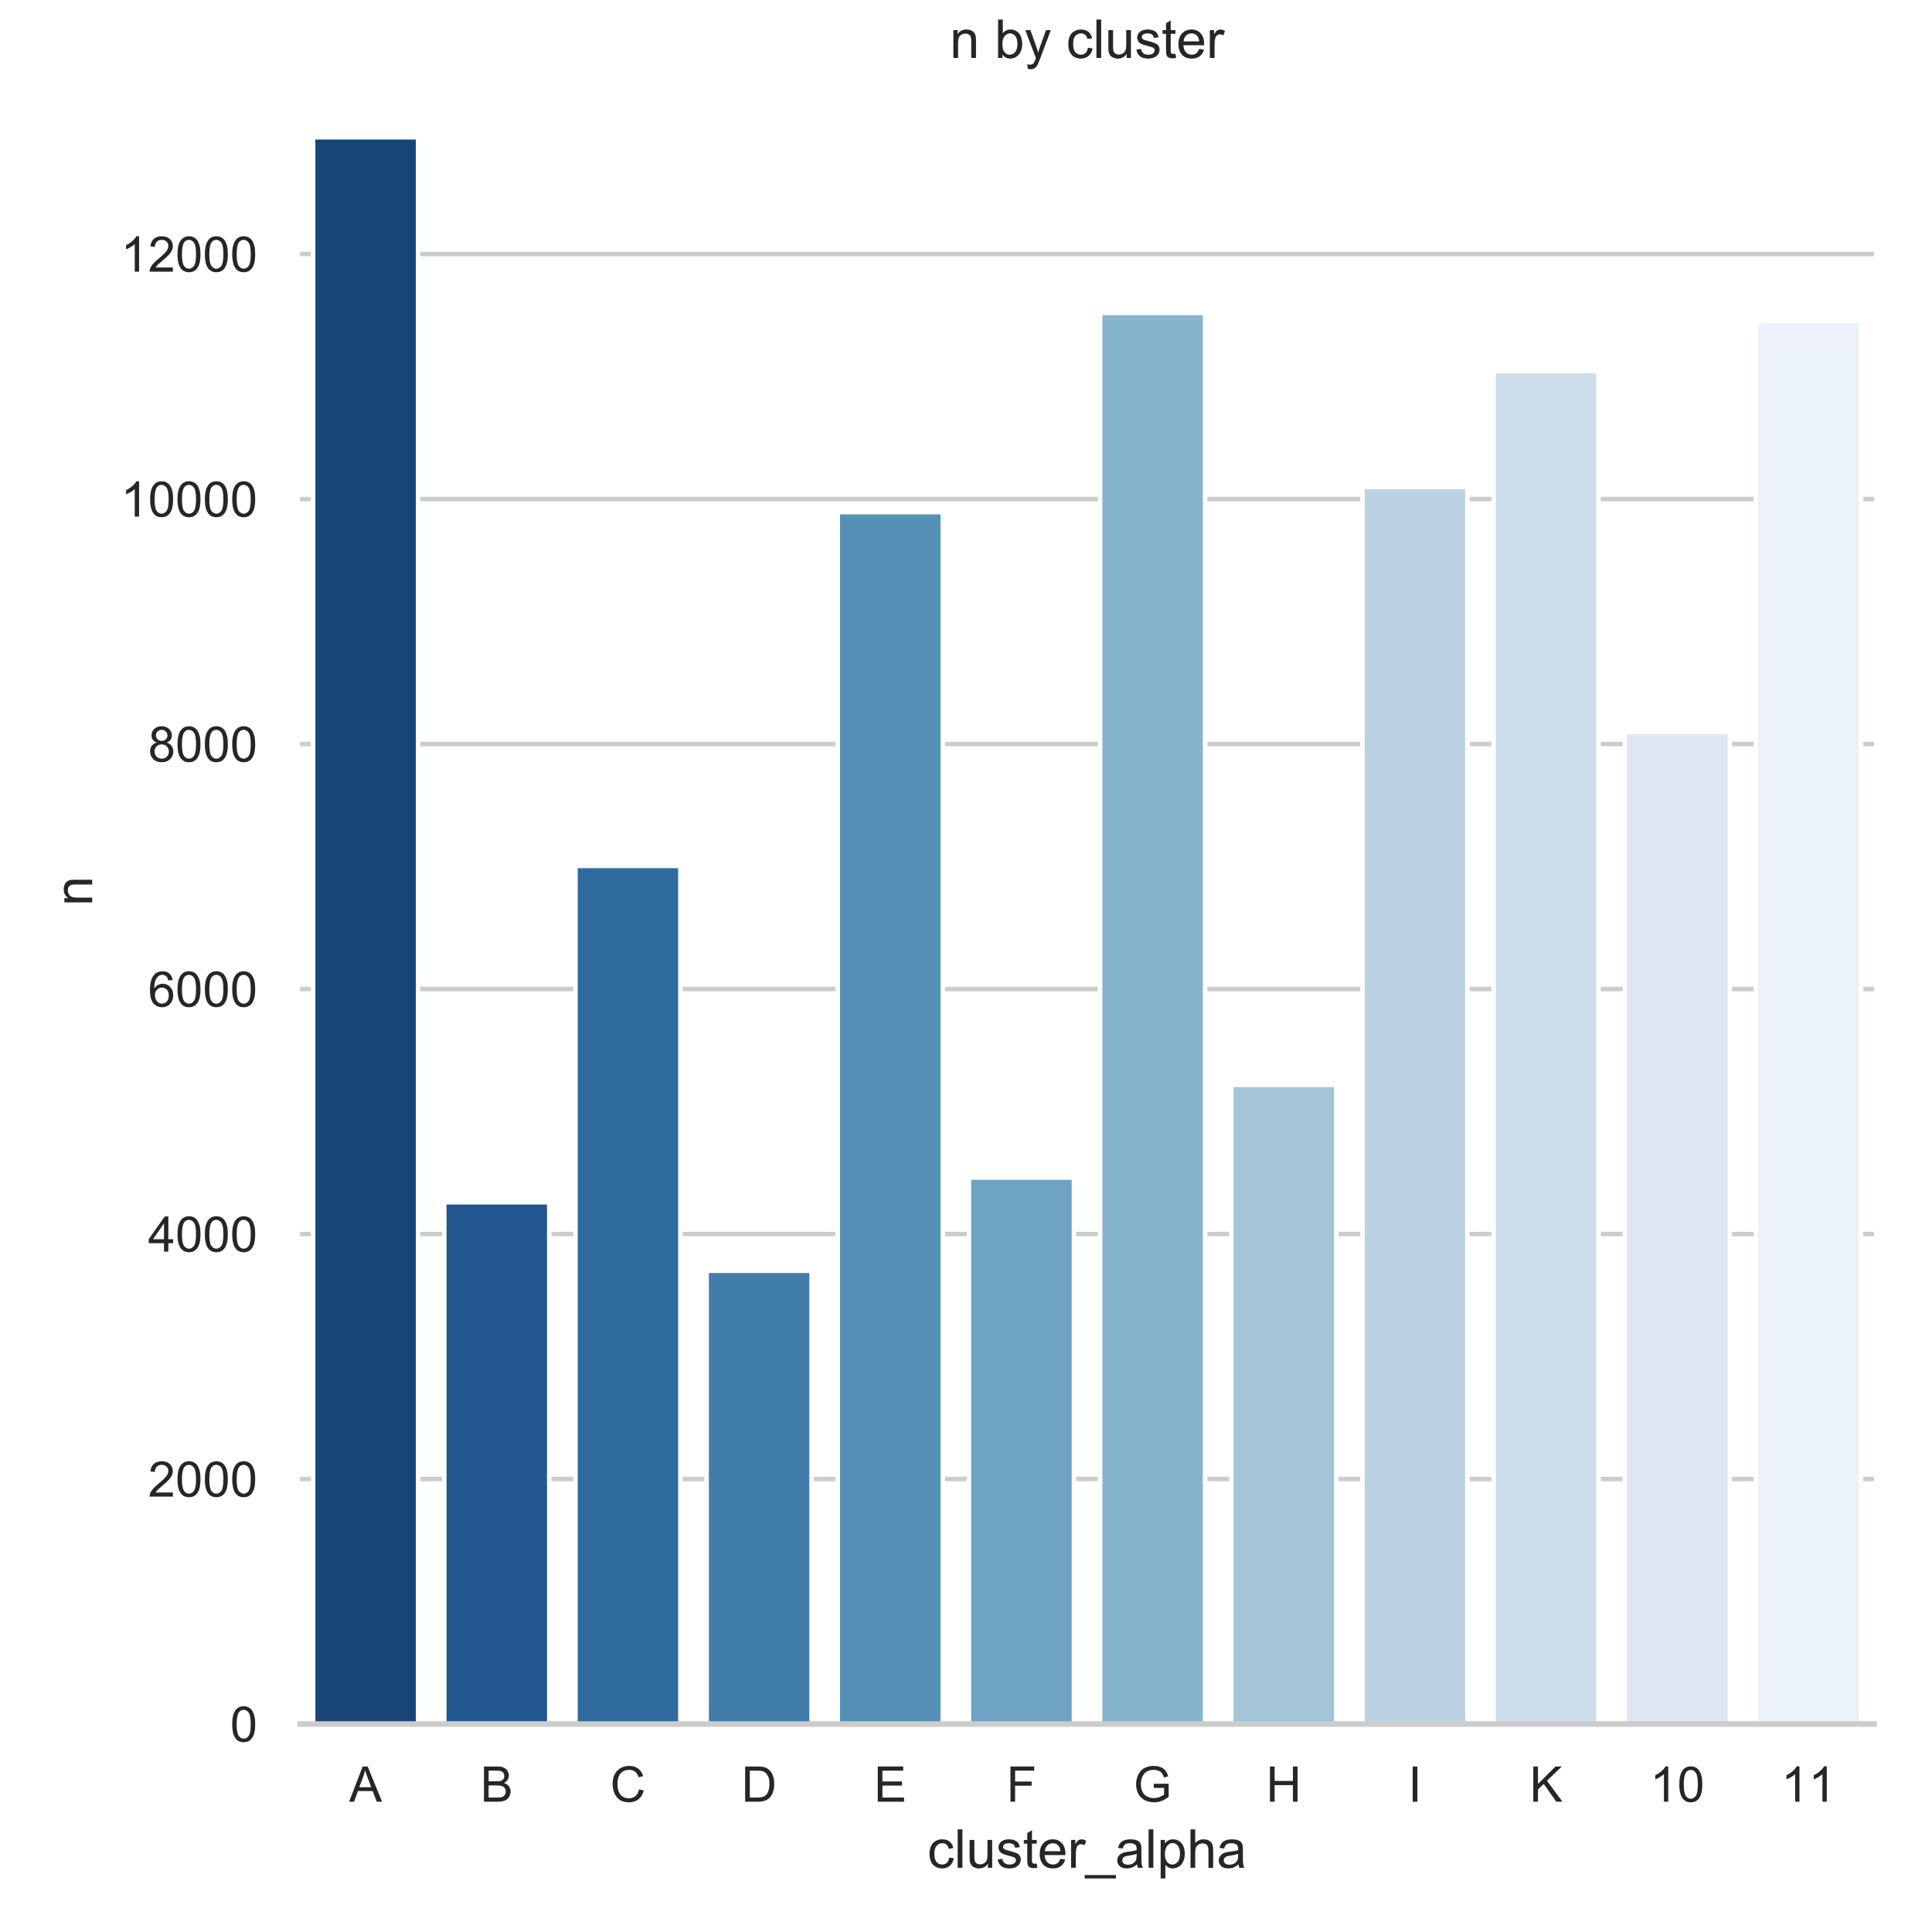
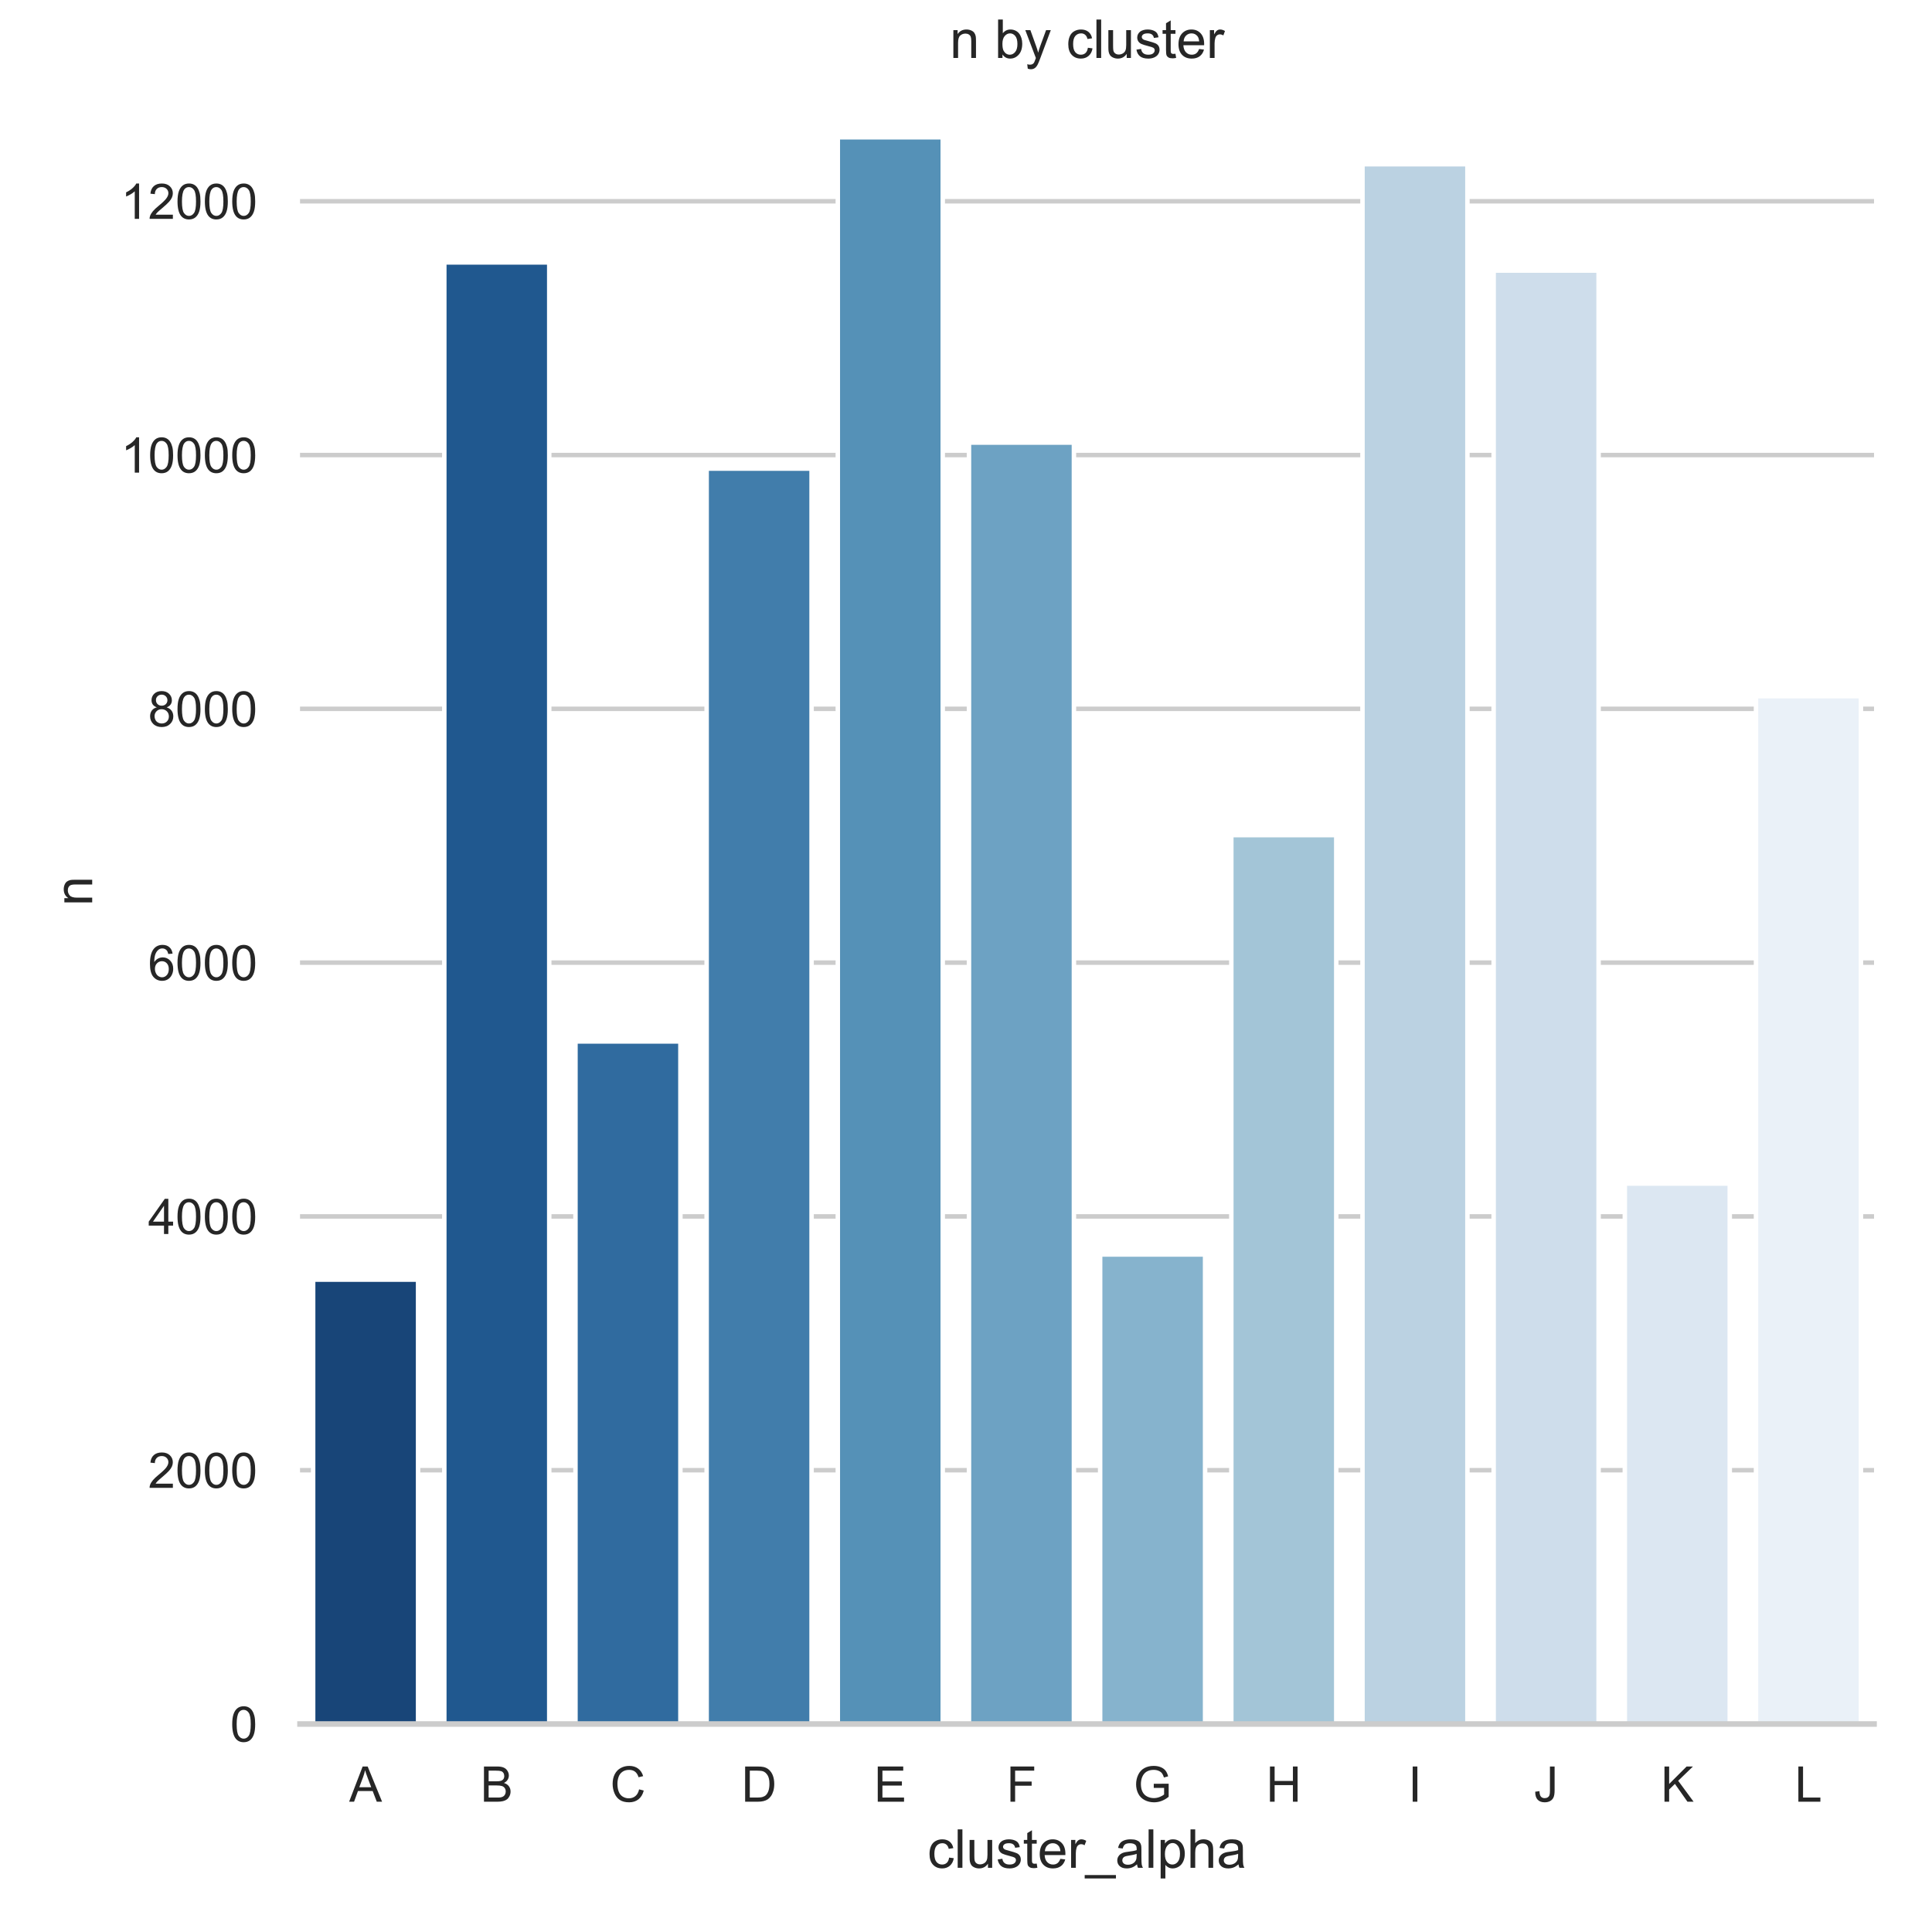
<svg xmlns="http://www.w3.org/2000/svg" xmlns:xlink="http://www.w3.org/1999/xlink" height="432pt" version="1.1" viewBox="0 0 432 432" width="432pt">
  <defs>
    <style type="text/css">
*{stroke-linecap:butt;stroke-linejoin:round;}
  </style>
  </defs>
  <g id="figure_1">
    <g id="patch_1">
      <path d="M 0 432  L 432 432  L 432 0  L 0 0  z " style="fill:#ffffff;" />
    </g>
    <g id="axes_1">
      <g id="patch_2">
        <path d="M 67.085 385.493  L 419.04 385.493  L 419.04 12.96  L 67.085 12.96  z " style="fill:#ffffff;" />
      </g>
      <g id="matplotlib.axis_1">
        <g id="xtick_1">
          <g id="text_1">
            <defs>
              <path d="M -0.141 0  L 27.344 71.578  L 37.547 71.578  L 66.844 0  L 56.062 0  L 47.703 21.688  L 17.781 21.688  L 9.906 0  z M 20.516 29.391  L 44.781 29.391  L 37.312 49.219  Q 33.891 58.25 32.234 64.062  Q 30.859 57.172 28.375 50.391  z " id="ArialMT-65" />
            </defs>
            <g style="fill:#262626;" transform="translate(78.08112 402.8667)scale(0.11 -0.11)">
              <use xlink:href="#ArialMT-65" />
            </g>
          </g>
        </g>
        <g id="xtick_2">
          <g id="text_2">
            <defs>
              <path d="M 7.328 0  L 7.328 71.578  L 34.188 71.578  Q 42.391 71.578 47.344 69.406  Q 52.297 67.234 55.094 62.719  Q 57.906 58.203 57.906 53.266  Q 57.906 48.688 55.422 44.625  Q 52.938 40.578 47.906 38.094  Q 54.391 36.188 57.875 31.594  Q 61.375 27 61.375 20.75  Q 61.375 15.719 59.25 11.391  Q 57.125 7.078 54 4.734  Q 50.875 2.391 46.156 1.188  Q 41.453 0 34.625 0  z M 16.797 41.5  L 32.281 41.5  Q 38.578 41.5 41.312 42.328  Q 44.922 43.406 46.75 45.891  Q 48.578 48.391 48.578 52.156  Q 48.578 55.719 46.875 58.422  Q 45.172 61.141 41.984 62.141  Q 38.812 63.141 31.109 63.141  L 16.797 63.141  z M 16.797 8.453  L 34.625 8.453  Q 39.203 8.453 41.062 8.797  Q 44.344 9.375 46.531 10.734  Q 48.734 12.109 50.141 14.719  Q 51.562 17.328 51.562 20.75  Q 51.562 24.75 49.516 27.703  Q 47.469 30.672 43.828 31.859  Q 40.188 33.062 33.344 33.062  L 16.797 33.062  z " id="ArialMT-66" />
            </defs>
            <g style="fill:#262626;" transform="translate(107.4107 402.8667)scale(0.11 -0.11)">
              <use xlink:href="#ArialMT-66" />
            </g>
          </g>
        </g>
        <g id="xtick_3">
          <g id="text_3">
            <defs>
              <path d="M 58.797 25.094  L 68.266 22.703  Q 65.281 11.031 57.547 4.906  Q 49.812 -1.219 38.625 -1.219  Q 27.047 -1.219 19.797 3.484  Q 12.547 8.203 8.766 17.141  Q 4.984 26.078 4.984 36.328  Q 4.984 47.516 9.25 55.828  Q 13.531 64.156 21.406 68.469  Q 29.297 72.797 38.766 72.797  Q 49.516 72.797 56.828 67.328  Q 64.156 61.859 67.047 51.953  L 57.719 49.75  Q 55.219 57.562 50.484 61.125  Q 45.75 64.703 38.578 64.703  Q 30.328 64.703 24.781 60.734  Q 19.234 56.781 16.984 50.109  Q 14.75 43.453 14.75 36.375  Q 14.75 27.25 17.406 20.438  Q 20.062 13.625 25.672 10.25  Q 31.297 6.891 37.844 6.891  Q 45.797 6.891 51.312 11.469  Q 56.844 16.062 58.797 25.094  z " id="ArialMT-67" />
            </defs>
            <g style="fill:#262626;" transform="translate(136.4369 402.8667)scale(0.11 -0.11)">
              <use xlink:href="#ArialMT-67" />
            </g>
          </g>
        </g>
        <g id="xtick_4">
          <g id="text_4">
            <defs>
              <path d="M 7.719 0  L 7.719 71.578  L 32.375 71.578  Q 40.719 71.578 45.125 70.562  Q 51.266 69.141 55.609 65.438  Q 61.281 60.641 64.078 53.188  Q 66.891 45.75 66.891 36.188  Q 66.891 28.031 64.984 21.734  Q 63.094 15.438 60.109 11.297  Q 57.125 7.172 53.578 4.797  Q 50.047 2.438 45.047 1.219  Q 40.047 0 33.547 0  z M 17.188 8.453  L 32.469 8.453  Q 39.547 8.453 43.578 9.766  Q 47.609 11.078 50 13.484  Q 53.375 16.844 55.25 22.531  Q 57.125 28.219 57.125 36.328  Q 57.125 47.562 53.438 53.594  Q 49.75 59.625 44.484 61.672  Q 40.672 63.141 32.234 63.141  L 17.188 63.141  z " id="ArialMT-68" />
            </defs>
            <g style="fill:#262626;" transform="translate(165.7665 402.8667)scale(0.11 -0.11)">
              <use xlink:href="#ArialMT-68" />
            </g>
          </g>
        </g>
        <g id="xtick_5">
          <g id="text_5">
            <defs>
              <path d="M 7.906 0  L 7.906 71.578  L 59.672 71.578  L 59.672 63.141  L 17.391 63.141  L 17.391 41.219  L 56.984 41.219  L 56.984 32.812  L 17.391 32.812  L 17.391 8.453  L 61.328 8.453  L 61.328 0  z " id="ArialMT-69" />
            </defs>
            <g style="fill:#262626;" transform="translate(195.3995 402.8667)scale(0.11 -0.11)">
              <use xlink:href="#ArialMT-69" />
            </g>
          </g>
        </g>
        <g id="xtick_6">
          <g id="text_6">
            <defs>
              <path d="M 8.203 0  L 8.203 71.578  L 56.5 71.578  L 56.5 63.141  L 17.672 63.141  L 17.672 40.969  L 51.266 40.969  L 51.266 32.516  L 17.672 32.516  L 17.672 0  z " id="ArialMT-70" />
            </defs>
            <g style="fill:#262626;" transform="translate(225.0384 402.8667)scale(0.11 -0.11)">
              <use xlink:href="#ArialMT-70" />
            </g>
          </g>
        </g>
        <g id="xtick_7">
          <g id="text_7">
            <defs>
              <path d="M 41.219 28.078  L 41.219 36.469  L 71.531 36.531  L 71.531 9.969  Q 64.547 4.391 57.125 1.578  Q 49.703 -1.219 41.891 -1.219  Q 31.344 -1.219 22.719 3.297  Q 14.109 7.812 9.719 16.359  Q 5.328 24.906 5.328 35.453  Q 5.328 45.906 9.688 54.953  Q 14.062 64.016 22.266 68.406  Q 30.469 72.797 41.156 72.797  Q 48.922 72.797 55.188 70.281  Q 61.469 67.781 65.031 63.281  Q 68.609 58.797 70.453 51.562  L 61.922 49.219  Q 60.297 54.688 57.906 57.812  Q 55.516 60.938 51.062 62.812  Q 46.625 64.703 41.219 64.703  Q 34.719 64.703 29.984 62.719  Q 25.25 60.75 22.344 57.516  Q 19.438 54.297 17.828 50.438  Q 15.094 43.797 15.094 36.031  Q 15.094 26.469 18.391 20.016  Q 21.688 13.578 27.984 10.453  Q 34.281 7.328 41.359 7.328  Q 47.516 7.328 53.375 9.688  Q 59.234 12.062 62.25 14.75  L 62.25 28.078  z " id="ArialMT-71" />
            </defs>
            <g style="fill:#262626;" transform="translate(253.4493 402.8667)scale(0.11 -0.11)">
              <use xlink:href="#ArialMT-71" />
            </g>
          </g>
        </g>
        <g id="xtick_8">
          <g id="text_8">
            <defs>
              <path d="M 8.016 0  L 8.016 71.578  L 17.484 71.578  L 17.484 42.188  L 54.688 42.188  L 54.688 71.578  L 64.156 71.578  L 64.156 0  L 54.688 0  L 54.688 33.734  L 17.484 33.734  L 17.484 0  z " id="ArialMT-72" />
            </defs>
            <g style="fill:#262626;" transform="translate(283.0848 402.8667)scale(0.11 -0.11)">
              <use xlink:href="#ArialMT-72" />
            </g>
          </g>
        </g>
        <g id="xtick_9">
          <g id="text_9">
            <defs>
              <path d="M 9.328 0  L 9.328 71.578  L 18.797 71.578  L 18.797 0  z " id="ArialMT-73" />
            </defs>
            <g style="fill:#262626;" transform="translate(314.8585 402.8667)scale(0.11 -0.11)">
              <use xlink:href="#ArialMT-73" />
            </g>
          </g>
        </g>
        <g id="xtick_10">
          <g id="text_10">
            <defs>
-               <path d="M 7.328 0  L 7.328 71.578  L 16.797 71.578  L 16.797 36.078  L 52.344 71.578  L 65.188 71.578  L 35.156 42.578  L 66.5 0  L 54 0  L 28.516 36.234  L 16.797 24.812  L 16.797 0  z " id="ArialMT-75" />
-             </defs>
-             <g style="fill:#262626;" transform="translate(342.0474 402.8667)scale(0.11 -0.11)">
-               <use xlink:href="#ArialMT-75" />
+               <path d="M 2.875 20.312  L 11.422 21.484  Q 11.766 13.281 14.5 10.25  Q 17.234 7.234 22.078 7.234  Q 25.641 7.234 28.219 8.859  Q 30.812 10.5 31.781 13.297  Q 32.766 16.109 32.766 22.266  L 32.766 71.578  L 42.234 71.578  L 42.234 22.797  Q 42.234 13.812 40.062 8.875  Q 37.891 3.953 33.172 1.359  Q 28.469 -1.219 22.125 -1.219  Q 12.703 -1.219 7.688 4.203  Q 2.688 9.625 2.875 20.312  z " id="ArialMT-74" />
+             </defs>
+             <g style="fill:#262626;" transform="translate(342.966 402.8667)scale(0.11 -0.11)">
+               <use xlink:href="#ArialMT-74" />
            </g>
          </g>
        </g>
        <g id="xtick_11">
          <g id="text_11">
            <defs>
-               <path d="M 37.25 0  L 28.469 0  L 28.469 56  Q 25.297 52.984 20.141 49.953  Q 14.984 46.922 10.891 45.406  L 10.891 53.906  Q 18.266 57.375 23.781 62.297  Q 29.297 67.234 31.594 71.875  L 37.25 71.875  z " id="ArialMT-49" />
-               <path d="M 4.156 35.297  Q 4.156 48 6.766 55.734  Q 9.375 63.484 14.516 67.672  Q 19.672 71.875 27.484 71.875  Q 33.25 71.875 37.594 69.547  Q 41.938 67.234 44.766 62.859  Q 47.609 58.5 49.219 52.219  Q 50.828 45.953 50.828 35.297  Q 50.828 22.703 48.234 14.969  Q 45.656 7.234 40.5 3  Q 35.359 -1.219 27.484 -1.219  Q 17.141 -1.219 11.234 6.203  Q 4.156 15.141 4.156 35.297  z M 13.188 35.297  Q 13.188 17.672 17.312 11.828  Q 21.438 6 27.484 6  Q 33.547 6 37.672 11.859  Q 41.797 17.719 41.797 35.297  Q 41.797 52.984 37.672 58.781  Q 33.547 64.594 27.391 64.594  Q 21.344 64.594 17.719 59.469  Q 13.188 52.938 13.188 35.297  z " id="ArialMT-48" />
-             </defs>
-             <g style="fill:#262626;" transform="translate(368.9286 402.8667)scale(0.11 -0.11)">
-               <use xlink:href="#ArialMT-49" />
-               <use x="55.615" xlink:href="#ArialMT-48" />
+               <path d="M 7.328 0  L 7.328 71.578  L 16.797 71.578  L 16.797 36.078  L 52.344 71.578  L 65.188 71.578  L 35.156 42.578  L 66.5 0  L 54 0  L 28.516 36.234  L 16.797 24.812  L 16.797 0  z " id="ArialMT-75" />
+             </defs>
+             <g style="fill:#262626;" transform="translate(371.377 402.8667)scale(0.11 -0.11)">
+               <use xlink:href="#ArialMT-75" />
            </g>
          </g>
        </g>
        <g id="xtick_12">
          <g id="text_12">
-             <g style="fill:#262626;" transform="translate(398.2642 402.8667)scale(0.11 -0.11)">
-               <use xlink:href="#ArialMT-49" />
-               <use x="55.506" xlink:href="#ArialMT-49" />
+             <defs>
+               <path d="M 7.328 0  L 7.328 71.578  L 16.797 71.578  L 16.797 8.453  L 52.047 8.453  L 52.047 0  z " id="ArialMT-76" />
+             </defs>
+             <g style="fill:#262626;" transform="translate(401.3167 402.8667)scale(0.11 -0.11)">
+               <use xlink:href="#ArialMT-76" />
            </g>
          </g>
        </g>
        <g id="text_13">
          <defs>
            <path d="M 40.438 19  L 49.078 17.875  Q 47.656 8.938 41.812 3.875  Q 35.984 -1.172 27.484 -1.172  Q 16.844 -1.172 10.375 5.781  Q 3.906 12.75 3.906 25.734  Q 3.906 34.125 6.688 40.422  Q 9.469 46.734 15.156 49.875  Q 20.844 53.031 27.547 53.031  Q 35.984 53.031 41.359 48.75  Q 46.734 44.484 48.25 36.625  L 39.703 35.297  Q 38.484 40.531 35.375 43.156  Q 32.281 45.797 27.875 45.797  Q 21.234 45.797 17.078 41.031  Q 12.938 36.281 12.938 25.984  Q 12.938 15.531 16.938 10.797  Q 20.953 6.062 27.391 6.062  Q 32.562 6.062 36.031 9.234  Q 39.5 12.406 40.438 19  z " id="ArialMT-99" />
            <path d="M 6.391 0  L 6.391 71.578  L 15.188 71.578  L 15.188 0  z " id="ArialMT-108" />
            <path d="M 40.578 0  L 40.578 7.625  Q 34.516 -1.172 24.125 -1.172  Q 19.531 -1.172 15.547 0.578  Q 11.578 2.344 9.641 5  Q 7.719 7.672 6.938 11.531  Q 6.391 14.109 6.391 19.734  L 6.391 51.859  L 15.188 51.859  L 15.188 23.094  Q 15.188 16.219 15.719 13.812  Q 16.547 10.359 19.234 8.375  Q 21.922 6.391 25.875 6.391  Q 29.828 6.391 33.297 8.422  Q 36.766 10.453 38.203 13.938  Q 39.656 17.438 39.656 24.078  L 39.656 51.859  L 48.438 51.859  L 48.438 0  z " id="ArialMT-117" />
            <path d="M 3.078 15.484  L 11.766 16.844  Q 12.5 11.625 15.844 8.844  Q 19.188 6.062 25.203 6.062  Q 31.25 6.062 34.172 8.516  Q 37.109 10.984 37.109 14.312  Q 37.109 17.281 34.516 19  Q 32.719 20.172 25.531 21.969  Q 15.875 24.422 12.141 26.203  Q 8.406 27.984 6.469 31.125  Q 4.547 34.281 4.547 38.094  Q 4.547 41.547 6.125 44.5  Q 7.719 47.469 10.453 49.422  Q 12.5 50.922 16.031 51.969  Q 19.578 53.031 23.641 53.031  Q 29.734 53.031 34.344 51.266  Q 38.969 49.516 41.156 46.5  Q 43.359 43.5 44.188 38.484  L 35.594 37.312  Q 35.016 41.312 32.203 43.547  Q 29.391 45.797 24.266 45.797  Q 18.219 45.797 15.625 43.797  Q 13.031 41.797 13.031 39.109  Q 13.031 37.406 14.109 36.031  Q 15.188 34.625 17.484 33.688  Q 18.797 33.203 25.25 31.453  Q 34.578 28.953 38.25 27.359  Q 41.938 25.781 44.031 22.75  Q 46.141 19.734 46.141 15.234  Q 46.141 10.844 43.578 6.953  Q 41.016 3.078 36.172 0.953  Q 31.344 -1.172 25.25 -1.172  Q 15.141 -1.172 9.844 3.031  Q 4.547 7.234 3.078 15.484  z " id="ArialMT-115" />
            <path d="M 25.781 7.859  L 27.047 0.094  Q 23.344 -0.688 20.406 -0.688  Q 15.625 -0.688 12.984 0.828  Q 10.359 2.344 9.281 4.812  Q 8.203 7.281 8.203 15.188  L 8.203 45.016  L 1.766 45.016  L 1.766 51.859  L 8.203 51.859  L 8.203 64.703  L 16.938 69.969  L 16.938 51.859  L 25.781 51.859  L 25.781 45.016  L 16.938 45.016  L 16.938 14.703  Q 16.938 10.938 17.406 9.859  Q 17.875 8.797 18.922 8.156  Q 19.969 7.516 21.922 7.516  Q 23.391 7.516 25.781 7.859  z " id="ArialMT-116" />
            <path d="M 42.094 16.703  L 51.172 15.578  Q 49.031 7.625 43.219 3.219  Q 37.406 -1.172 28.375 -1.172  Q 17 -1.172 10.328 5.828  Q 3.656 12.844 3.656 25.484  Q 3.656 38.578 10.391 45.797  Q 17.141 53.031 27.875 53.031  Q 38.281 53.031 44.875 45.953  Q 51.469 38.875 51.469 26.031  Q 51.469 25.25 51.422 23.688  L 12.75 23.688  Q 13.234 15.141 17.578 10.594  Q 21.922 6.062 28.422 6.062  Q 33.25 6.062 36.672 8.594  Q 40.094 11.141 42.094 16.703  z M 13.234 30.906  L 42.188 30.906  Q 41.609 37.453 38.875 40.719  Q 34.672 45.797 27.984 45.797  Q 21.922 45.797 17.797 41.75  Q 13.672 37.703 13.234 30.906  z " id="ArialMT-101" />
            <path d="M 6.5 0  L 6.5 51.859  L 14.406 51.859  L 14.406 44  Q 17.438 49.516 20 51.266  Q 22.562 53.031 25.641 53.031  Q 30.078 53.031 34.672 50.203  L 31.641 42.047  Q 28.422 43.953 25.203 43.953  Q 22.312 43.953 20.016 42.219  Q 17.719 40.484 16.75 37.406  Q 15.281 32.719 15.281 27.156  L 15.281 0  z " id="ArialMT-114" />
            <path d="M -1.516 -19.875  L -1.516 -13.531  L 56.734 -13.531  L 56.734 -19.875  z " id="ArialMT-95" />
            <path d="M 40.438 6.391  Q 35.547 2.25 31.031 0.531  Q 26.516 -1.172 21.344 -1.172  Q 12.797 -1.172 8.203 3  Q 3.609 7.172 3.609 13.672  Q 3.609 17.484 5.344 20.625  Q 7.078 23.781 9.891 25.688  Q 12.703 27.594 16.219 28.562  Q 18.797 29.25 24.031 29.891  Q 34.672 31.156 39.703 32.906  Q 39.75 34.719 39.75 35.203  Q 39.75 40.578 37.25 42.781  Q 33.891 45.75 27.25 45.75  Q 21.047 45.75 18.094 43.578  Q 15.141 41.406 13.719 35.891  L 5.125 37.062  Q 6.297 42.578 8.984 45.969  Q 11.672 49.359 16.75 51.188  Q 21.828 53.031 28.516 53.031  Q 35.156 53.031 39.297 51.469  Q 43.453 49.906 45.406 47.531  Q 47.359 45.172 48.141 41.547  Q 48.578 39.312 48.578 33.453  L 48.578 21.734  Q 48.578 9.469 49.141 6.219  Q 49.703 2.984 51.375 0  L 42.188 0  Q 40.828 2.734 40.438 6.391  z M 39.703 26.031  Q 34.906 24.078 25.344 22.703  Q 19.922 21.922 17.672 20.938  Q 15.438 19.969 14.203 18.094  Q 12.984 16.219 12.984 13.922  Q 12.984 10.406 15.641 8.062  Q 18.312 5.719 23.438 5.719  Q 28.516 5.719 32.469 7.938  Q 36.422 10.156 38.281 14.016  Q 39.703 17 39.703 22.797  z " id="ArialMT-97" />
            <path d="M 6.594 -19.875  L 6.594 51.859  L 14.594 51.859  L 14.594 45.125  Q 17.438 49.078 21 51.047  Q 24.562 53.031 29.641 53.031  Q 36.281 53.031 41.359 49.609  Q 46.438 46.188 49.016 39.953  Q 51.609 33.734 51.609 26.312  Q 51.609 18.359 48.75 11.984  Q 45.906 5.609 40.453 2.219  Q 35.016 -1.172 29 -1.172  Q 24.609 -1.172 21.109 0.688  Q 17.625 2.547 15.375 5.375  L 15.375 -19.875  z M 14.547 25.641  Q 14.547 15.625 18.594 10.844  Q 22.656 6.062 28.422 6.062  Q 34.281 6.062 38.453 11.016  Q 42.625 15.969 42.625 26.375  Q 42.625 36.281 38.547 41.203  Q 34.469 46.141 28.812 46.141  Q 23.188 46.141 18.859 40.891  Q 14.547 35.641 14.547 25.641  z " id="ArialMT-112" />
            <path d="M 6.594 0  L 6.594 71.578  L 15.375 71.578  L 15.375 45.906  Q 21.531 53.031 30.906 53.031  Q 36.672 53.031 40.922 50.75  Q 45.172 48.484 47 44.484  Q 48.828 40.484 48.828 32.859  L 48.828 0  L 40.047 0  L 40.047 32.859  Q 40.047 39.453 37.188 42.453  Q 34.328 45.453 29.109 45.453  Q 25.203 45.453 21.75 43.422  Q 18.312 41.406 16.844 37.938  Q 15.375 34.469 15.375 28.375  L 15.375 0  z " id="ArialMT-104" />
          </defs>
          <g style="fill:#262626;" transform="translate(207.3756 417.6423)scale(0.12 -0.12)">
            <use xlink:href="#ArialMT-99" />
            <use x="50" xlink:href="#ArialMT-108" />
            <use x="72.217" xlink:href="#ArialMT-117" />
            <use x="127.832" xlink:href="#ArialMT-115" />
            <use x="177.832" xlink:href="#ArialMT-116" />
            <use x="205.615" xlink:href="#ArialMT-101" />
            <use x="261.23" xlink:href="#ArialMT-114" />
            <use x="294.531" xlink:href="#ArialMT-95" />
            <use x="350.146" xlink:href="#ArialMT-97" />
            <use x="405.762" xlink:href="#ArialMT-108" />
            <use x="427.979" xlink:href="#ArialMT-112" />
            <use x="483.594" xlink:href="#ArialMT-104" />
            <use x="539.209" xlink:href="#ArialMT-97" />
          </g>
        </g>
      </g>
      <g id="matplotlib.axis_2">
        <g id="ytick_1">
          <g id="line2d_1">
-             <path clip-path="url(#p987812a218)" d="M 67.085 385.493  L 419.04 385.493  " style="fill:none;stroke:#cccccc;stroke-linecap:round;" />
+             <path clip-path="url(#p94c5fcf959)" d="M 67.085 385.493  L 419.04 385.493  " style="fill:none;stroke:#cccccc;stroke-linecap:round;" />
          </g>
          <g id="text_14">
+             <defs>
+               <path d="M 4.156 35.297  Q 4.156 48 6.766 55.734  Q 9.375 63.484 14.516 67.672  Q 19.672 71.875 27.484 71.875  Q 33.25 71.875 37.594 69.547  Q 41.938 67.234 44.766 62.859  Q 47.609 58.5 49.219 52.219  Q 50.828 45.953 50.828 35.297  Q 50.828 22.703 48.234 14.969  Q 45.656 7.234 40.5 3  Q 35.359 -1.219 27.484 -1.219  Q 17.141 -1.219 11.234 6.203  Q 4.156 15.141 4.156 35.297  z M 13.188 35.297  Q 13.188 17.672 17.312 11.828  Q 21.438 6 27.484 6  Q 33.547 6 37.672 11.859  Q 41.797 17.719 41.797 35.297  Q 41.797 52.984 37.672 58.781  Q 33.547 64.594 27.391 64.594  Q 21.344 64.594 17.719 59.469  Q 13.188 52.938 13.188 35.297  z " id="ArialMT-48" />
+             </defs>
            <g style="fill:#262626;" transform="translate(51.46797 389.4299)scale(0.11 -0.11)">
              <use xlink:href="#ArialMT-48" />
            </g>
          </g>
        </g>
        <g id="ytick_2">
          <g id="line2d_2">
-             <path clip-path="url(#p987812a218)" d="M 67.085 330.711  L 419.04 330.711  " style="fill:none;stroke:#cccccc;stroke-linecap:round;" />
+             <path clip-path="url(#p94c5fcf959)" d="M 67.085 328.744  L 419.04 328.744  " style="fill:none;stroke:#cccccc;stroke-linecap:round;" />
          </g>
          <g id="text_15">
            <defs>
              <path d="M 50.344 8.453  L 50.344 0  L 3.031 0  Q 2.938 3.172 4.047 6.109  Q 5.859 10.938 9.828 15.625  Q 13.812 20.312 21.344 26.469  Q 33.016 36.031 37.109 41.625  Q 41.219 47.219 41.219 52.203  Q 41.219 57.422 37.469 61  Q 33.734 64.594 27.734 64.594  Q 21.391 64.594 17.578 60.781  Q 13.766 56.984 13.719 50.25  L 4.688 51.172  Q 5.609 61.281 11.656 66.578  Q 17.719 71.875 27.938 71.875  Q 38.234 71.875 44.234 66.156  Q 50.25 60.453 50.25 52  Q 50.25 47.703 48.484 43.547  Q 46.734 39.406 42.656 34.812  Q 38.578 30.219 29.109 22.219  Q 21.188 15.578 18.938 13.203  Q 16.703 10.844 15.234 8.453  z " id="ArialMT-50" />
            </defs>
-             <g style="fill:#262626;" transform="translate(33.11688 334.6483)scale(0.11 -0.11)">
+             <g style="fill:#262626;" transform="translate(33.11688 332.6811)scale(0.11 -0.11)">
              <use xlink:href="#ArialMT-50" />
              <use x="55.615" xlink:href="#ArialMT-48" />
              <use x="111.23" xlink:href="#ArialMT-48" />
              <use x="166.846" xlink:href="#ArialMT-48" />
            </g>
          </g>
        </g>
        <g id="ytick_3">
          <g id="line2d_3">
-             <path clip-path="url(#p987812a218)" d="M 67.085 275.93  L 419.04 275.93  " style="fill:none;stroke:#cccccc;stroke-linecap:round;" />
+             <path clip-path="url(#p94c5fcf959)" d="M 67.085 271.996  L 419.04 271.996  " style="fill:none;stroke:#cccccc;stroke-linecap:round;" />
          </g>
          <g id="text_16">
            <defs>
              <path d="M 32.328 0  L 32.328 17.141  L 1.266 17.141  L 1.266 25.203  L 33.938 71.578  L 41.109 71.578  L 41.109 25.203  L 50.781 25.203  L 50.781 17.141  L 41.109 17.141  L 41.109 0  z M 32.328 25.203  L 32.328 57.469  L 9.906 25.203  z " id="ArialMT-52" />
            </defs>
-             <g style="fill:#262626;" transform="translate(33.11688 279.8666)scale(0.11 -0.11)">
+             <g style="fill:#262626;" transform="translate(33.11688 275.9323)scale(0.11 -0.11)">
              <use xlink:href="#ArialMT-52" />
              <use x="55.615" xlink:href="#ArialMT-48" />
              <use x="111.23" xlink:href="#ArialMT-48" />
              <use x="166.846" xlink:href="#ArialMT-48" />
            </g>
          </g>
        </g>
        <g id="ytick_4">
          <g id="line2d_4">
-             <path clip-path="url(#p987812a218)" d="M 67.085 221.148  L 419.04 221.148  " style="fill:none;stroke:#cccccc;stroke-linecap:round;" />
+             <path clip-path="url(#p94c5fcf959)" d="M 67.085 215.247  L 419.04 215.247  " style="fill:none;stroke:#cccccc;stroke-linecap:round;" />
          </g>
          <g id="text_17">
            <defs>
              <path d="M 49.75 54.047  L 41.016 53.375  Q 39.844 58.547 37.703 60.891  Q 34.125 64.656 28.906 64.656  Q 24.703 64.656 21.531 62.312  Q 17.391 59.281 14.984 53.469  Q 12.594 47.656 12.5 36.922  Q 15.672 41.75 20.266 44.094  Q 24.859 46.438 29.891 46.438  Q 38.672 46.438 44.844 39.969  Q 51.031 33.5 51.031 23.25  Q 51.031 16.5 48.125 10.719  Q 45.219 4.938 40.141 1.859  Q 35.062 -1.219 28.609 -1.219  Q 17.625 -1.219 10.688 6.859  Q 3.766 14.938 3.766 33.5  Q 3.766 54.25 11.422 63.672  Q 18.109 71.875 29.438 71.875  Q 37.891 71.875 43.281 67.141  Q 48.688 62.406 49.75 54.047  z M 13.875 23.188  Q 13.875 18.656 15.797 14.5  Q 17.719 10.359 21.188 8.172  Q 24.656 6 28.469 6  Q 34.031 6 38.031 10.484  Q 42.047 14.984 42.047 22.703  Q 42.047 30.125 38.078 34.391  Q 34.125 38.672 28.125 38.672  Q 22.172 38.672 18.016 34.391  Q 13.875 30.125 13.875 23.188  z " id="ArialMT-54" />
            </defs>
-             <g style="fill:#262626;" transform="translate(33.11688 225.0849)scale(0.11 -0.11)">
+             <g style="fill:#262626;" transform="translate(33.11688 219.1835)scale(0.11 -0.11)">
              <use xlink:href="#ArialMT-54" />
              <use x="55.615" xlink:href="#ArialMT-48" />
              <use x="111.23" xlink:href="#ArialMT-48" />
              <use x="166.846" xlink:href="#ArialMT-48" />
            </g>
          </g>
        </g>
        <g id="ytick_5">
          <g id="line2d_5">
-             <path clip-path="url(#p987812a218)" d="M 67.085 166.366  L 419.04 166.366  " style="fill:none;stroke:#cccccc;stroke-linecap:round;" />
+             <path clip-path="url(#p94c5fcf959)" d="M 67.085 158.498  L 419.04 158.498  " style="fill:none;stroke:#cccccc;stroke-linecap:round;" />
          </g>
          <g id="text_18">
            <defs>
              <path d="M 17.672 38.812  Q 12.203 40.828 9.562 44.531  Q 6.938 48.25 6.938 53.422  Q 6.938 61.234 12.547 66.547  Q 18.172 71.875 27.484 71.875  Q 36.859 71.875 42.578 66.422  Q 48.297 60.984 48.297 53.172  Q 48.297 48.188 45.672 44.5  Q 43.062 40.828 37.75 38.812  Q 44.344 36.672 47.781 31.875  Q 51.219 27.094 51.219 20.453  Q 51.219 11.281 44.719 5.031  Q 38.234 -1.219 27.641 -1.219  Q 17.047 -1.219 10.547 5.047  Q 4.047 11.328 4.047 20.703  Q 4.047 27.688 7.594 32.391  Q 11.141 37.109 17.672 38.812  z M 15.922 53.719  Q 15.922 48.641 19.188 45.406  Q 22.469 42.188 27.688 42.188  Q 32.766 42.188 36.016 45.375  Q 39.266 48.578 39.266 53.219  Q 39.266 58.062 35.906 61.359  Q 32.562 64.656 27.594 64.656  Q 22.562 64.656 19.234 61.422  Q 15.922 58.203 15.922 53.719  z M 13.094 20.656  Q 13.094 16.891 14.875 13.375  Q 16.656 9.859 20.172 7.922  Q 23.688 6 27.734 6  Q 34.031 6 38.125 10.047  Q 42.234 14.109 42.234 20.359  Q 42.234 26.703 38.016 30.859  Q 33.797 35.016 27.438 35.016  Q 21.234 35.016 17.156 30.906  Q 13.094 26.812 13.094 20.656  z " id="ArialMT-56" />
            </defs>
-             <g style="fill:#262626;" transform="translate(33.11688 170.3033)scale(0.11 -0.11)">
+             <g style="fill:#262626;" transform="translate(33.11688 162.4348)scale(0.11 -0.11)">
              <use xlink:href="#ArialMT-56" />
              <use x="55.615" xlink:href="#ArialMT-48" />
              <use x="111.23" xlink:href="#ArialMT-48" />
              <use x="166.846" xlink:href="#ArialMT-48" />
            </g>
          </g>
        </g>
        <g id="ytick_6">
          <g id="line2d_6">
-             <path clip-path="url(#p987812a218)" d="M 67.085 111.585  L 419.04 111.585  " style="fill:none;stroke:#cccccc;stroke-linecap:round;" />
+             <path clip-path="url(#p94c5fcf959)" d="M 67.085 101.749  L 419.04 101.749  " style="fill:none;stroke:#cccccc;stroke-linecap:round;" />
          </g>
          <g id="text_19">
-             <g style="fill:#262626;" transform="translate(26.99984 115.5216)scale(0.11 -0.11)">
+             <defs>
+               <path d="M 37.25 0  L 28.469 0  L 28.469 56  Q 25.297 52.984 20.141 49.953  Q 14.984 46.922 10.891 45.406  L 10.891 53.906  Q 18.266 57.375 23.781 62.297  Q 29.297 67.234 31.594 71.875  L 37.25 71.875  z " id="ArialMT-49" />
+             </defs>
+             <g style="fill:#262626;" transform="translate(26.99984 105.686)scale(0.11 -0.11)">
              <use xlink:href="#ArialMT-49" />
              <use x="55.615" xlink:href="#ArialMT-48" />
              <use x="111.23" xlink:href="#ArialMT-48" />
              <use x="166.846" xlink:href="#ArialMT-48" />
              <use x="222.461" xlink:href="#ArialMT-48" />
            </g>
          </g>
        </g>
        <g id="ytick_7">
          <g id="line2d_7">
-             <path clip-path="url(#p987812a218)" d="M 67.085 56.803  L 419.04 56.803  " style="fill:none;stroke:#cccccc;stroke-linecap:round;" />
+             <path clip-path="url(#p94c5fcf959)" d="M 67.085 45  L 419.04 45  " style="fill:none;stroke:#cccccc;stroke-linecap:round;" />
          </g>
          <g id="text_20">
-             <g style="fill:#262626;" transform="translate(26.99984 60.73993)scale(0.11 -0.11)">
+             <g style="fill:#262626;" transform="translate(26.99984 48.93717)scale(0.11 -0.11)">
              <use xlink:href="#ArialMT-49" />
              <use x="55.615" xlink:href="#ArialMT-50" />
              <use x="111.23" xlink:href="#ArialMT-48" />
              <use x="166.846" xlink:href="#ArialMT-48" />
              <use x="222.461" xlink:href="#ArialMT-48" />
            </g>
          </g>
        </g>
        <g id="text_21">
          <defs>
            <path d="M 6.594 0  L 6.594 51.859  L 14.5 51.859  L 14.5 44.484  Q 20.219 53.031 31 53.031  Q 35.688 53.031 39.625 51.344  Q 43.562 49.656 45.516 46.922  Q 47.469 44.188 48.25 40.438  Q 48.734 37.984 48.734 31.891  L 48.734 0  L 39.938 0  L 39.938 31.547  Q 39.938 36.922 38.906 39.578  Q 37.891 42.234 35.281 43.812  Q 32.672 45.406 29.156 45.406  Q 23.531 45.406 19.453 41.844  Q 15.375 38.281 15.375 28.328  L 15.375 0  z " id="ArialMT-110" />
          </defs>
          <g style="fill:#262626;" transform="translate(20.61484 202.5631)rotate(-90)scale(0.12 -0.12)">
            <use xlink:href="#ArialMT-110" />
          </g>
        </g>
      </g>
      <g id="patch_3">
-         <path clip-path="url(#p987812a218)" d="M 70.018 385.493  L 93.482 385.493  L 93.482 30.7  L 70.018 30.7  z " style="fill:#184578;stroke:#ffffff;stroke-linejoin:miter;" />
+         <path clip-path="url(#p94c5fcf959)" d="M 70.018 385.493  L 93.482 385.493  L 93.482 286.126  L 70.018 286.126  z " style="fill:#184578;stroke:#ffffff;stroke-linejoin:miter;" />
      </g>
      <g id="patch_4">
-         <path clip-path="url(#p987812a218)" d="M 99.348 385.493  L 122.811 385.493  L 122.811 268.836  L 99.348 268.836  z " style="fill:#20588f;stroke:#ffffff;stroke-linejoin:miter;" />
+         <path clip-path="url(#p94c5fcf959)" d="M 99.348 385.493  L 122.811 385.493  L 122.811 58.677  L 99.348 58.677  z " style="fill:#20588f;stroke:#ffffff;stroke-linejoin:miter;" />
      </g>
      <g id="patch_5">
-         <path clip-path="url(#p987812a218)" d="M 128.677 385.493  L 152.141 385.493  L 152.141 193.62  L 128.677 193.62  z " style="fill:#306b9f;stroke:#ffffff;stroke-linejoin:miter;" />
+         <path clip-path="url(#p94c5fcf959)" d="M 128.677 385.493  L 152.141 385.493  L 152.141 232.867  L 128.677 232.867  z " style="fill:#306b9f;stroke:#ffffff;stroke-linejoin:miter;" />
      </g>
      <g id="patch_6">
-         <path clip-path="url(#p987812a218)" d="M 158.007 385.493  L 181.47 385.493  L 181.47 284.147  L 158.007 284.147  z " style="fill:#417dab;stroke:#ffffff;stroke-linejoin:miter;" />
+         <path clip-path="url(#p94c5fcf959)" d="M 158.007 385.493  L 181.47 385.493  L 181.47 104.785  L 158.007 104.785  z " style="fill:#417dab;stroke:#ffffff;stroke-linejoin:miter;" />
      </g>
      <g id="patch_7">
-         <path clip-path="url(#p987812a218)" d="M 187.336 385.493  L 210.8 385.493  L 210.8 114.516  L 187.336 114.516  z " style="fill:#5591b7;stroke:#ffffff;stroke-linejoin:miter;" />
+         <path clip-path="url(#p94c5fcf959)" d="M 187.336 385.493  L 210.8 385.493  L 210.8 30.7  L 187.336 30.7  z " style="fill:#5591b7;stroke:#ffffff;stroke-linejoin:miter;" />
      </g>
      <g id="patch_8">
-         <path clip-path="url(#p987812a218)" d="M 216.666 385.493  L 240.13 385.493  L 240.13 263.303  L 216.666 263.303  z " style="fill:#6da2c3;stroke:#ffffff;stroke-linejoin:miter;" />
+         <path clip-path="url(#p94c5fcf959)" d="M 216.666 385.493  L 240.13 385.493  L 240.13 98.968  L 216.666 98.968  z " style="fill:#6da2c3;stroke:#ffffff;stroke-linejoin:miter;" />
      </g>
      <g id="patch_9">
-         <path clip-path="url(#p987812a218)" d="M 245.995 385.493  L 269.459 385.493  L 269.459 70.006  L 245.995 70.006  z " style="fill:#86b3cd;stroke:#ffffff;stroke-linejoin:miter;" />
+         <path clip-path="url(#p94c5fcf959)" d="M 245.995 385.493  L 269.459 385.493  L 269.459 280.508  L 245.995 280.508  z " style="fill:#86b3cd;stroke:#ffffff;stroke-linejoin:miter;" />
      </g>
      <g id="patch_10">
-         <path clip-path="url(#p987812a218)" d="M 275.325 385.493  L 298.789 385.493  L 298.789 242.568  L 275.325 242.568  z " style="fill:#a3c5d7;stroke:#ffffff;stroke-linejoin:miter;" />
+         <path clip-path="url(#p94c5fcf959)" d="M 275.325 385.493  L 298.789 385.493  L 298.789 186.73  L 275.325 186.73  z " style="fill:#a3c5d7;stroke:#ffffff;stroke-linejoin:miter;" />
      </g>
      <g id="patch_11">
-         <path clip-path="url(#p987812a218)" d="M 304.655 385.493  L 328.118 385.493  L 328.118 108.9  L 304.655 108.9  z " style="fill:#bbd2e2;stroke:#ffffff;stroke-linejoin:miter;" />
+         <path clip-path="url(#p94c5fcf959)" d="M 304.655 385.493  L 328.118 385.493  L 328.118 36.715  L 304.655 36.715  z " style="fill:#bbd2e2;stroke:#ffffff;stroke-linejoin:miter;" />
      </g>
      <g id="patch_12">
-         <path clip-path="url(#p987812a218)" d="M 333.984 385.493  L 357.448 385.493  L 357.448 82.961  L 333.984 82.961  z " style="fill:#ceddeb;stroke:#ffffff;stroke-linejoin:miter;" />
+         <path clip-path="url(#p94c5fcf959)" d="M 333.984 385.493  L 357.448 385.493  L 357.448 60.493  L 333.984 60.493  z " style="fill:#ceddeb;stroke:#ffffff;stroke-linejoin:miter;" />
      </g>
      <g id="patch_13">
-         <path clip-path="url(#p987812a218)" d="M 363.314 385.493  L 386.777 385.493  L 386.777 163.627  L 363.314 163.627  z " style="fill:#dce7f2;stroke:#ffffff;stroke-linejoin:miter;" />
+         <path clip-path="url(#p94c5fcf959)" d="M 363.314 385.493  L 386.777 385.493  L 386.777 264.647  L 363.314 264.647  z " style="fill:#dce7f2;stroke:#ffffff;stroke-linejoin:miter;" />
      </g>
      <g id="patch_14">
-         <path clip-path="url(#p987812a218)" d="M 392.643 385.493  L 416.107 385.493  L 416.107 71.759  L 392.643 71.759  z " style="fill:#eaf1f8;stroke:#ffffff;stroke-linejoin:miter;" />
+         <path clip-path="url(#p94c5fcf959)" d="M 392.643 385.493  L 416.107 385.493  L 416.107 155.661  L 392.643 155.661  z " style="fill:#eaf1f8;stroke:#ffffff;stroke-linejoin:miter;" />
      </g>
      <g id="line2d_8">
-         <path clip-path="url(#p987812a218)" d="M 0 0  " style="fill:none;stroke:#424242;stroke-linecap:round;stroke-width:2.7;" />
+         <path clip-path="url(#p94c5fcf959)" d="M 0 0  " style="fill:none;stroke:#424242;stroke-linecap:round;stroke-width:2.7;" />
      </g>
      <g id="line2d_9">
-         <path clip-path="url(#p987812a218)" d="M 0 0  " style="fill:none;stroke:#424242;stroke-linecap:round;stroke-width:2.7;" />
+         <path clip-path="url(#p94c5fcf959)" d="M 0 0  " style="fill:none;stroke:#424242;stroke-linecap:round;stroke-width:2.7;" />
      </g>
      <g id="line2d_10">
-         <path clip-path="url(#p987812a218)" d="M 0 0  " style="fill:none;stroke:#424242;stroke-linecap:round;stroke-width:2.7;" />
+         <path clip-path="url(#p94c5fcf959)" d="M 0 0  " style="fill:none;stroke:#424242;stroke-linecap:round;stroke-width:2.7;" />
      </g>
      <g id="line2d_11">
-         <path clip-path="url(#p987812a218)" d="M 0 0  " style="fill:none;stroke:#424242;stroke-linecap:round;stroke-width:2.7;" />
+         <path clip-path="url(#p94c5fcf959)" d="M 0 0  " style="fill:none;stroke:#424242;stroke-linecap:round;stroke-width:2.7;" />
      </g>
      <g id="line2d_12">
-         <path clip-path="url(#p987812a218)" d="M 0 0  " style="fill:none;stroke:#424242;stroke-linecap:round;stroke-width:2.7;" />
+         <path clip-path="url(#p94c5fcf959)" d="M 0 0  " style="fill:none;stroke:#424242;stroke-linecap:round;stroke-width:2.7;" />
      </g>
      <g id="line2d_13">
-         <path clip-path="url(#p987812a218)" d="M 0 0  " style="fill:none;stroke:#424242;stroke-linecap:round;stroke-width:2.7;" />
+         <path clip-path="url(#p94c5fcf959)" d="M 0 0  " style="fill:none;stroke:#424242;stroke-linecap:round;stroke-width:2.7;" />
      </g>
      <g id="line2d_14">
-         <path clip-path="url(#p987812a218)" d="M 0 0  " style="fill:none;stroke:#424242;stroke-linecap:round;stroke-width:2.7;" />
+         <path clip-path="url(#p94c5fcf959)" d="M 0 0  " style="fill:none;stroke:#424242;stroke-linecap:round;stroke-width:2.7;" />
      </g>
      <g id="line2d_15">
-         <path clip-path="url(#p987812a218)" d="M 0 0  " style="fill:none;stroke:#424242;stroke-linecap:round;stroke-width:2.7;" />
+         <path clip-path="url(#p94c5fcf959)" d="M 0 0  " style="fill:none;stroke:#424242;stroke-linecap:round;stroke-width:2.7;" />
      </g>
      <g id="line2d_16">
-         <path clip-path="url(#p987812a218)" d="M 0 0  " style="fill:none;stroke:#424242;stroke-linecap:round;stroke-width:2.7;" />
+         <path clip-path="url(#p94c5fcf959)" d="M 0 0  " style="fill:none;stroke:#424242;stroke-linecap:round;stroke-width:2.7;" />
      </g>
      <g id="line2d_17">
-         <path clip-path="url(#p987812a218)" d="M 0 0  " style="fill:none;stroke:#424242;stroke-linecap:round;stroke-width:2.7;" />
+         <path clip-path="url(#p94c5fcf959)" d="M 0 0  " style="fill:none;stroke:#424242;stroke-linecap:round;stroke-width:2.7;" />
      </g>
      <g id="line2d_18">
-         <path clip-path="url(#p987812a218)" d="M 0 0  " style="fill:none;stroke:#424242;stroke-linecap:round;stroke-width:2.7;" />
+         <path clip-path="url(#p94c5fcf959)" d="M 0 0  " style="fill:none;stroke:#424242;stroke-linecap:round;stroke-width:2.7;" />
      </g>
      <g id="line2d_19">
-         <path clip-path="url(#p987812a218)" d="M 0 0  " style="fill:none;stroke:#424242;stroke-linecap:round;stroke-width:2.7;" />
+         <path clip-path="url(#p94c5fcf959)" d="M 0 0  " style="fill:none;stroke:#424242;stroke-linecap:round;stroke-width:2.7;" />
      </g>
      <g id="patch_15">
        <path d="M 67.085 385.493  L 419.04 385.493  " style="fill:none;stroke:#cccccc;stroke-linecap:square;stroke-linejoin:miter;stroke-width:1.25;" />
      </g>
      <g id="text_22">
        <defs>
          <path id="ArialMT-32" />
          <path d="M 14.703 0  L 6.547 0  L 6.547 71.578  L 15.328 71.578  L 15.328 46.047  Q 20.906 53.031 29.547 53.031  Q 34.328 53.031 38.594 51.094  Q 42.875 49.172 45.625 45.672  Q 48.391 42.188 49.953 37.25  Q 51.516 32.328 51.516 26.703  Q 51.516 13.375 44.922 6.094  Q 38.328 -1.172 29.109 -1.172  Q 19.922 -1.172 14.703 6.5  z M 14.594 26.312  Q 14.594 17 17.141 12.844  Q 21.297 6.062 28.375 6.062  Q 34.125 6.062 38.328 11.062  Q 42.531 16.062 42.531 25.984  Q 42.531 36.141 38.5 40.969  Q 34.469 45.797 28.766 45.797  Q 23 45.797 18.797 40.797  Q 14.594 35.797 14.594 26.312  z " id="ArialMT-98" />
          <path d="M 6.203 -19.969  L 5.219 -11.719  Q 8.109 -12.5 10.25 -12.5  Q 13.188 -12.5 14.938 -11.516  Q 16.703 -10.547 17.828 -8.797  Q 18.656 -7.469 20.516 -2.25  Q 20.75 -1.516 21.297 -0.094  L 1.609 51.859  L 11.078 51.859  L 21.875 21.828  Q 23.969 16.109 25.641 9.812  Q 27.156 15.875 29.25 21.625  L 40.328 51.859  L 49.125 51.859  L 29.391 -0.875  Q 26.219 -9.422 24.469 -12.641  Q 22.125 -17 19.094 -19.016  Q 16.062 -21.047 11.859 -21.047  Q 9.328 -21.047 6.203 -19.969  z " id="ArialMT-121" />
        </defs>
        <g style="fill:#262626;" transform="translate(212.3847 12.96)scale(0.12 -0.12)">
          <use xlink:href="#ArialMT-110" />
          <use x="55.615" xlink:href="#ArialMT-32" />
          <use x="83.398" xlink:href="#ArialMT-98" />
          <use x="139.014" xlink:href="#ArialMT-121" />
          <use x="189.014" xlink:href="#ArialMT-32" />
          <use x="216.797" xlink:href="#ArialMT-99" />
          <use x="266.797" xlink:href="#ArialMT-108" />
          <use x="289.014" xlink:href="#ArialMT-117" />
          <use x="344.629" xlink:href="#ArialMT-115" />
          <use x="394.629" xlink:href="#ArialMT-116" />
          <use x="422.412" xlink:href="#ArialMT-101" />
          <use x="478.027" xlink:href="#ArialMT-114" />
        </g>
      </g>
    </g>
  </g>
  <defs>
-     <clipPath id="p987812a218">
+     <clipPath id="p94c5fcf959">
      <rect height="372.533" width="351.955" x="67.085" y="12.96" />
    </clipPath>
  </defs>
</svg>
